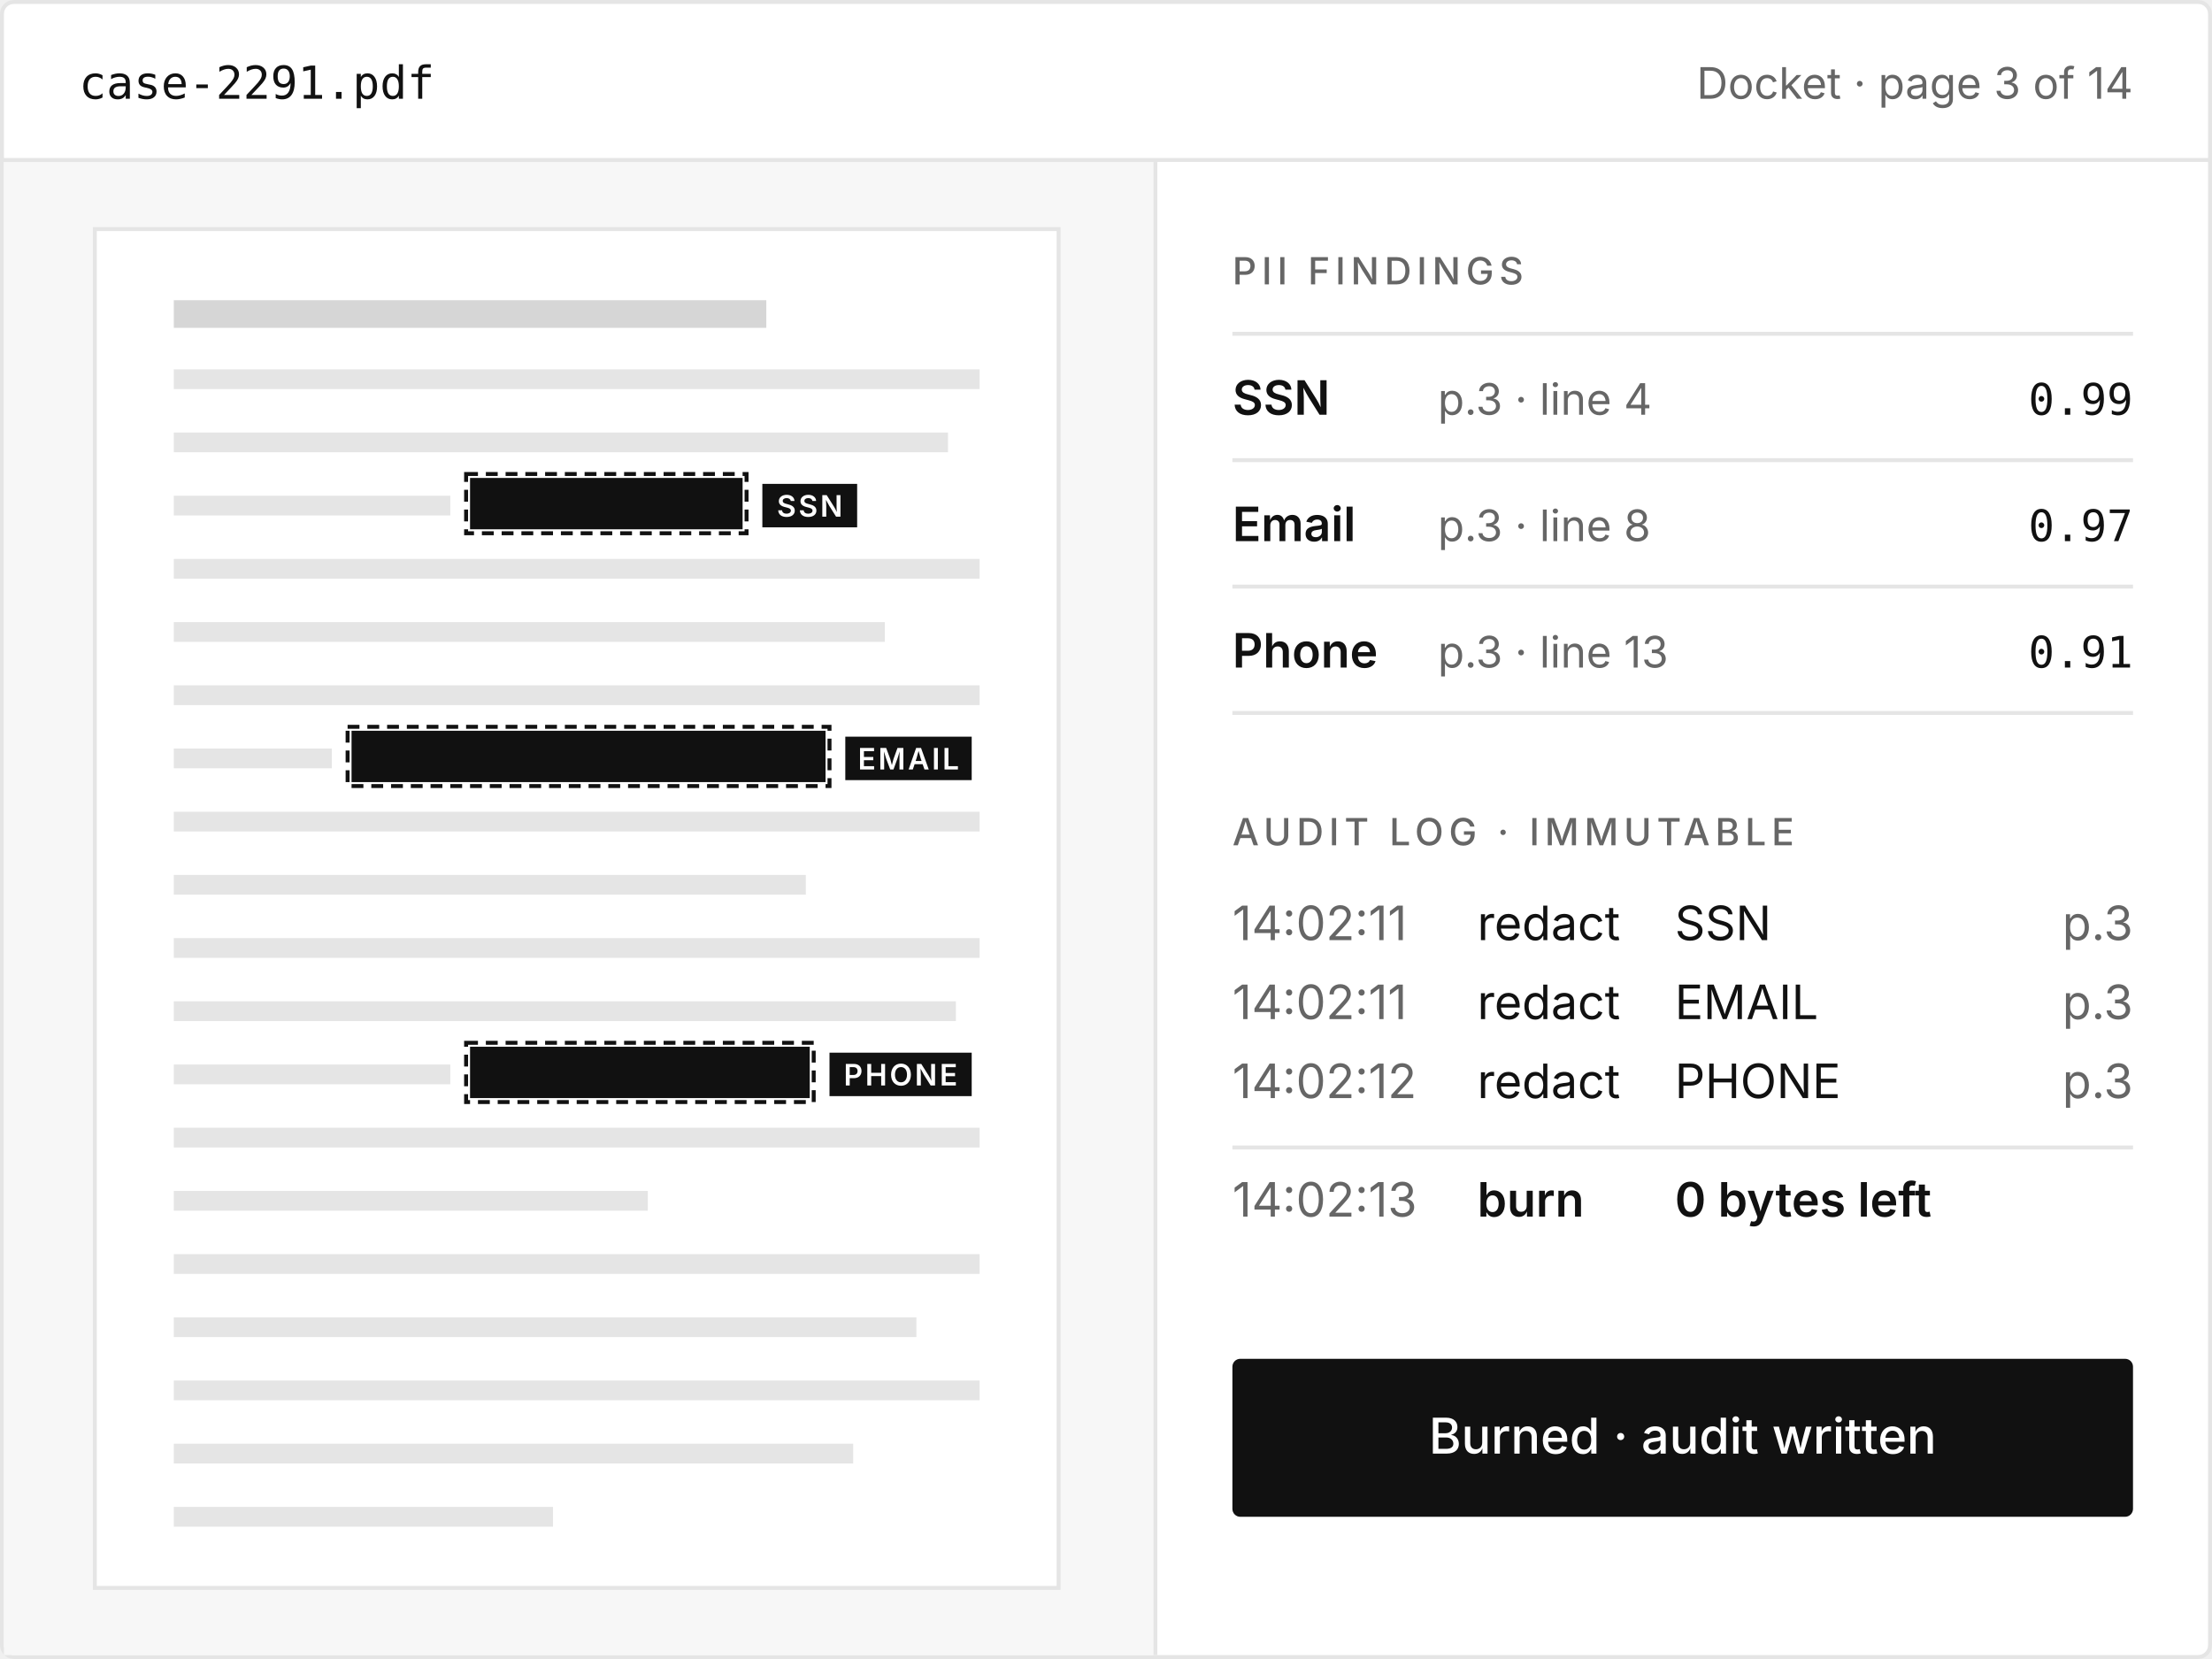
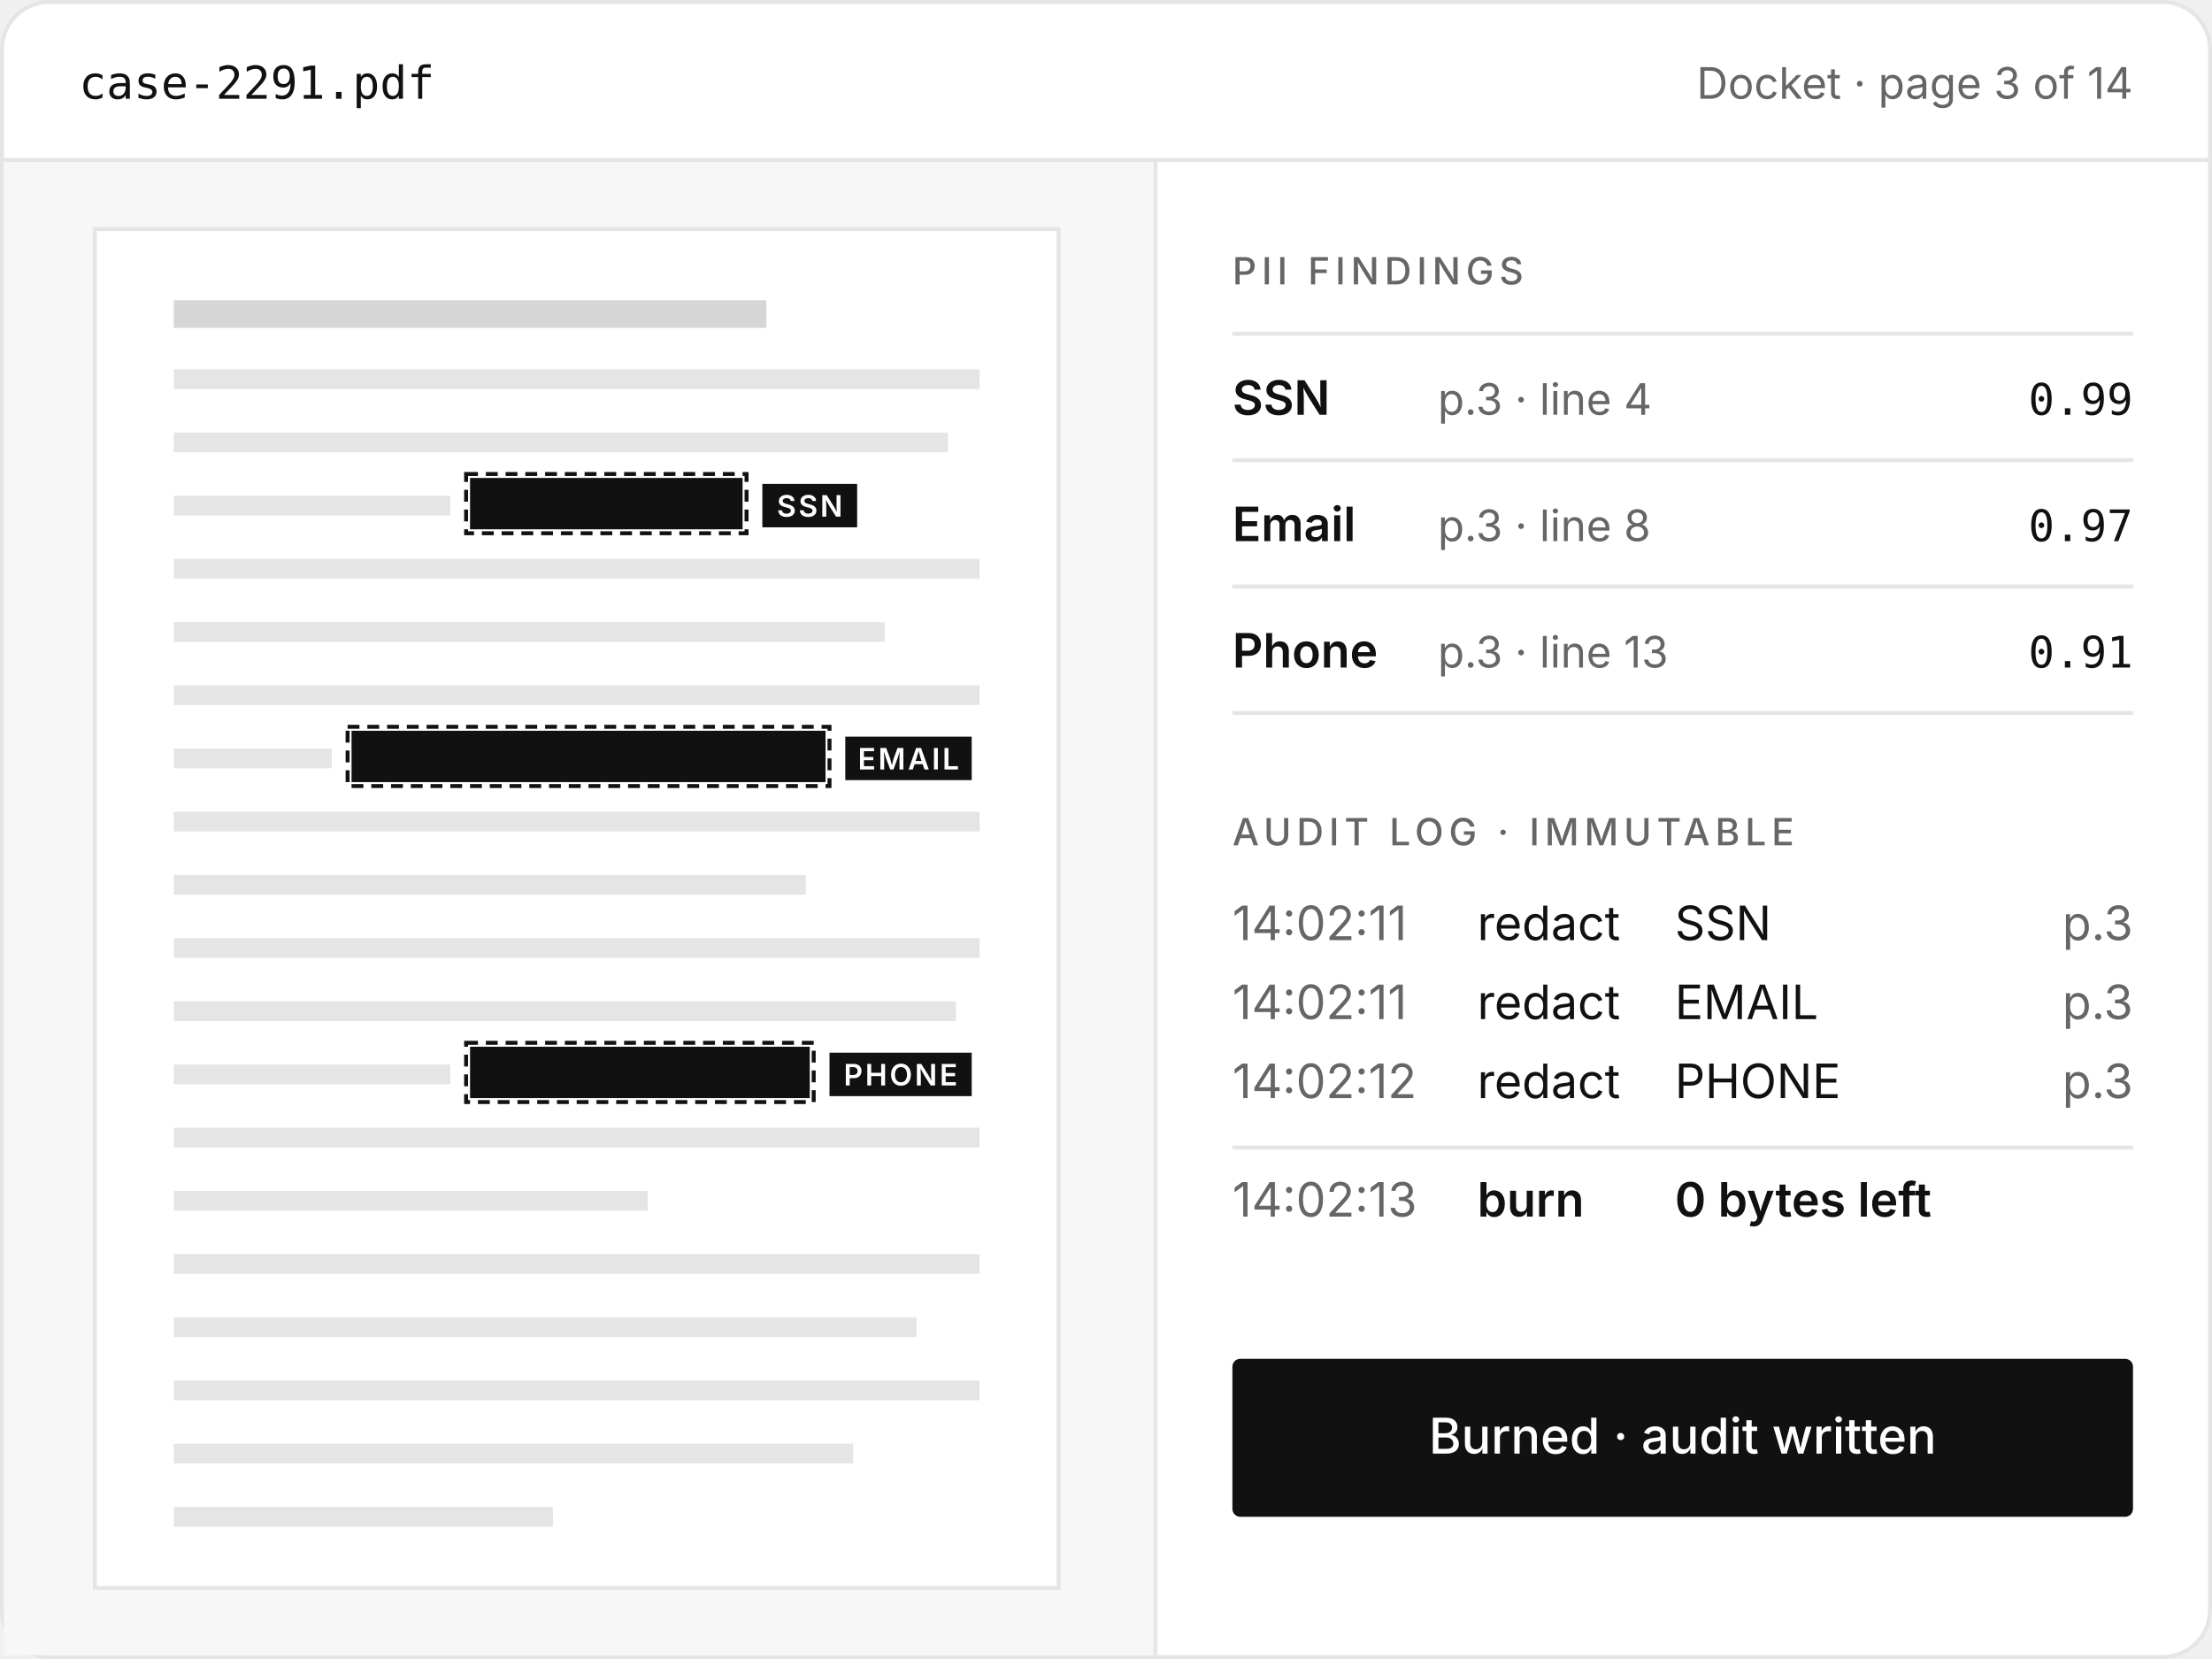
<svg xmlns="http://www.w3.org/2000/svg" viewBox="0 0 560 420" width="560" height="420" role="img" aria-labelledby="t d">
  <style>
text{font-family:Inter,'Segoe UI',system-ui,-apple-system,Helvetica,Arial,sans-serif;fill:#111;font-size:12px}
.mono{font-family:ui-monospace,'SF Mono',Consolas,Menlo,monospace}
.mid{fill:#666}
.lbl{font-size:9.5px;letter-spacing:.14em;fill:#666;font-weight:500}
.tag{fill:#fff;font-size:7.5px;font-weight:600;letter-spacing:.08em}
.a{animation-duration:10s;animation-iteration-count:infinite;animation-timing-function:ease-in-out}
.fb{transform-box:fill-box;transform-origin:left center}
.fc{transform-box:fill-box;transform-origin:center}
@keyframes scan{0%{transform:translateY(0);opacity:1}26%{transform:translateY(344px);opacity:1}27%,100%{transform:translateY(344px);opacity:0}}
@keyframes f1{0%,5%{opacity:0}7%,92%{opacity:1}96%,100%{opacity:0}}
@keyframes f2{0%,10%{opacity:0}12%,92%{opacity:1}96%,100%{opacity:0}}
@keyframes f3{0%,16%{opacity:0}18%,92%{opacity:1}96%,100%{opacity:0}}
@keyframes press{0%,33%{transform:scale(1)}35%{transform:scale(.96)}37%,100%{transform:scale(1)}}
@keyframes b1{0%,38%{transform:scaleX(0);opacity:1}41%,92%{transform:scaleX(1);opacity:1}96%{transform:scaleX(1);opacity:0}100%{transform:scaleX(0);opacity:0}}
@keyframes b2{0%,41%{transform:scaleX(0);opacity:1}44%,92%{transform:scaleX(1);opacity:1}96%{transform:scaleX(1);opacity:0}100%{transform:scaleX(0);opacity:0}}
@keyframes b3{0%,44%{transform:scaleX(0);opacity:1}47%,92%{transform:scaleX(1);opacity:1}96%{transform:scaleX(1);opacity:0}100%{transform:scaleX(0);opacity:0}}
@keyframes a1{0%,39%{opacity:0}41%,92%{opacity:1}96%,100%{opacity:0}}
@keyframes a2{0%,42%{opacity:0}44%,92%{opacity:1}96%,100%{opacity:0}}
@keyframes a3{0%,45%{opacity:0}47%,92%{opacity:1}96%,100%{opacity:0}}
@keyframes a4{0%,51%{opacity:0}53%,92%{opacity:1}96%,100%{opacity:0}}
@keyframes l1{0%,46%{opacity:1}48%,96%{opacity:0}100%{opacity:1}}
@keyframes l2{0%,46%{opacity:0}48%,92%{opacity:1}96%,100%{opacity:0}}
.a{animation-delay:-6s}
@media (prefers-reduced-motion:reduce){.a{animation:none!important}}
</style>
  <defs>
    <linearGradient id="beam" x1="0" y1="0" x2="0" y2="1">
      <stop offset="0" stop-color="#111" stop-opacity="0" />
      <stop offset="1" stop-color="#111" stop-opacity=".09" />
    </linearGradient>
    <clipPath id="pg">
      <rect x="24" y="58" width="244" height="344" />
    </clipPath>
  </defs>
-   <rect x=".5" y=".5" width="559" height="419" rx="3" fill="#fff" stroke="#E5E5E5" />
+   <rect x=".5" y=".5" width="559" height="419" rx="12" fill="#fff" stroke="#E5E5E5" />
  <rect x="1" y="41" width="291" height="378" fill="#F7F7F7" />
  <line x1="0" y1="40.5" x2="560" y2="40.5" stroke="#E5E5E5" />
  <line x1="292.5" y1="41" x2="292.5" y2="419" stroke="#E5E5E5" />
  <text x="20" y="25" class="mono" style="font-size:11.5px">case-2291.pdf</text>
  <text x="540" y="25" class="mid" text-anchor="end" style="font-size:11px">Docket · page 3 of 14</text>
  <rect x="24" y="58" width="244" height="344" fill="#fff" stroke="#E5E5E5" />
  <g fill="#E5E5E5">
    <rect x="44" y="76" width="150" height="7" fill="#D6D6D6" />
    <rect x="44" y="93.5" width="204" height="5" />
    <rect x="44" y="109.5" width="196" height="5" />
    <rect x="44" y="125.5" width="70" height="5" />
    <rect x="44" y="141.5" width="204" height="5" />
    <rect x="44" y="157.5" width="180" height="5" />
    <rect x="44" y="173.5" width="204" height="5" />
    <rect x="44" y="189.5" width="40" height="5" />
    <rect x="44" y="205.5" width="204" height="5" />
    <rect x="44" y="221.5" width="160" height="5" />
    <rect x="44" y="237.5" width="204" height="5" />
    <rect x="44" y="253.5" width="198" height="5" />
    <rect x="44" y="269.5" width="70" height="5" />
    <rect x="44" y="285.5" width="204" height="5" />
    <rect x="44" y="301.5" width="120" height="5" />
    <rect x="44" y="317.5" width="204" height="5" />
    <rect x="44" y="333.5" width="188" height="5" />
    <rect x="44" y="349.5" width="204" height="5" />
    <rect x="44" y="365.5" width="172" height="5" />
    <rect x="44" y="381.5" width="96" height="5" />
  </g>
  <text x="122" y="131.5" class="mono" style="font-size:9.5px">000-45-6789</text>
  <text x="92" y="195.5" class="mono" style="font-size:9.5px">d.okafor@example.com</text>
  <text x="122" y="275.5" class="mono" style="font-size:9.5px">(555) 014-2290</text>
  <g clip-path="url(#pg)">
    <g class="a" style="animation-name:scan;animation-timing-function:linear" opacity="0">
      <rect x="24" y="18" width="244" height="40" fill="url(#beam)" />
      <rect x="24" y="57" width="244" height="1.5" fill="#111" />
    </g>
  </g>
  <g class="a" style="animation-name:f1">
    <rect x="118" y="120" width="71" height="15" fill="none" stroke="#111" stroke-dasharray="3 2" />
    <rect x="193" y="122.5" width="24" height="11" fill="#111" />
    <text x="205" y="130.8" class="tag" text-anchor="middle">SSN</text>
  </g>
  <g class="a" style="animation-name:f2">
    <rect x="88" y="184" width="122" height="15" fill="none" stroke="#111" stroke-dasharray="3 2" />
    <rect x="214" y="186.5" width="32" height="11" fill="#111" />
    <text x="230" y="194.8" class="tag" text-anchor="middle">EMAIL</text>
  </g>
  <g class="a" style="animation-name:f3">
    <rect x="118" y="264" width="88" height="15" fill="none" stroke="#111" stroke-dasharray="3 2" />
    <rect x="210" y="266.5" width="36" height="11" fill="#111" />
    <text x="228" y="274.8" class="tag" text-anchor="middle">PHONE</text>
  </g>
  <rect class="a fb" style="animation-name:b1" x="119" y="121" width="69" height="13" fill="#111" />
  <rect class="a fb" style="animation-name:b2" x="89" y="185" width="120" height="13" fill="#111" />
  <rect class="a fb" style="animation-name:b3" x="119" y="265" width="86" height="13" fill="#111" />
  <text x="312" y="72" class="lbl">PII FINDINGS</text>
  <line x1="312" y1="84.5" x2="540" y2="84.5" stroke="#E5E5E5" />
  <g class="a" style="animation-name:f1">
    <text x="312" y="105" style="font-weight:600">SSN</text>
    <text x="364" y="105" class="mid" style="font-size:11px">p.3 · line 4</text>
    <text x="540" y="105" class="mono" text-anchor="end" style="font-size:11px">0.99</text>
  </g>
  <line x1="312" y1="116.5" x2="540" y2="116.5" stroke="#E5E5E5" />
  <g class="a" style="animation-name:f2">
    <text x="312" y="137" style="font-weight:600">Email</text>
    <text x="364" y="137" class="mid" style="font-size:11px">p.3 · line 8</text>
    <text x="540" y="137" class="mono" text-anchor="end" style="font-size:11px">0.97</text>
  </g>
  <line x1="312" y1="148.5" x2="540" y2="148.5" stroke="#E5E5E5" />
  <g class="a" style="animation-name:f3">
    <text x="312" y="169" style="font-weight:600">Phone</text>
    <text x="364" y="169" class="mid" style="font-size:11px">p.3 · line 13</text>
    <text x="540" y="169" class="mono" text-anchor="end" style="font-size:11px">0.91</text>
  </g>
  <line x1="312" y1="180.5" x2="540" y2="180.5" stroke="#E5E5E5" />
  <text x="312" y="214" class="lbl">AUDIT LOG · IMMUTABLE</text>
  <g class="mono" style="font-size:10.5px">
    <g class="a" style="animation-name:a1">
      <text x="312" y="238" class="mid">14:02:11</text>
      <text x="374" y="238">redact</text>
      <text x="424" y="238">SSN</text>
      <text x="540" y="238" class="mid" text-anchor="end">p.3</text>
    </g>
    <g class="a" style="animation-name:a2">
      <text x="312" y="258" class="mid">14:02:11</text>
      <text x="374" y="258">redact</text>
      <text x="424" y="258">EMAIL</text>
      <text x="540" y="258" class="mid" text-anchor="end">p.3</text>
    </g>
    <g class="a" style="animation-name:a3">
      <text x="312" y="278" class="mid">14:02:12</text>
      <text x="374" y="278">redact</text>
      <text x="424" y="278">PHONE</text>
      <text x="540" y="278" class="mid" text-anchor="end">p.3</text>
    </g>
    <g class="a" style="animation-name:a4">
      <line x1="312" y1="290.5" x2="540" y2="290.5" stroke="#E5E5E5" />
      <text x="312" y="308" class="mid">14:02:13</text>
      <text x="374" y="308" style="font-weight:600">burn</text>
      <text x="424" y="308" style="font-weight:600">0 bytes left</text>
    </g>
  </g>
  <g class="a fc" style="animation-name:press">
    <rect x="312" y="344" width="228" height="40" rx="2" fill="#111" />
    <text class="a" style="animation-name:l1;fill:#fff;font-weight:500;font-size:12.5px" x="426" y="368" text-anchor="middle" opacity="0">Burn 3 redactions</text>
    <text class="a" style="animation-name:l2;fill:#fff;font-weight:500;font-size:12.5px" x="426" y="368" text-anchor="middle">Burned · audit written</text>
  </g>
</svg>
